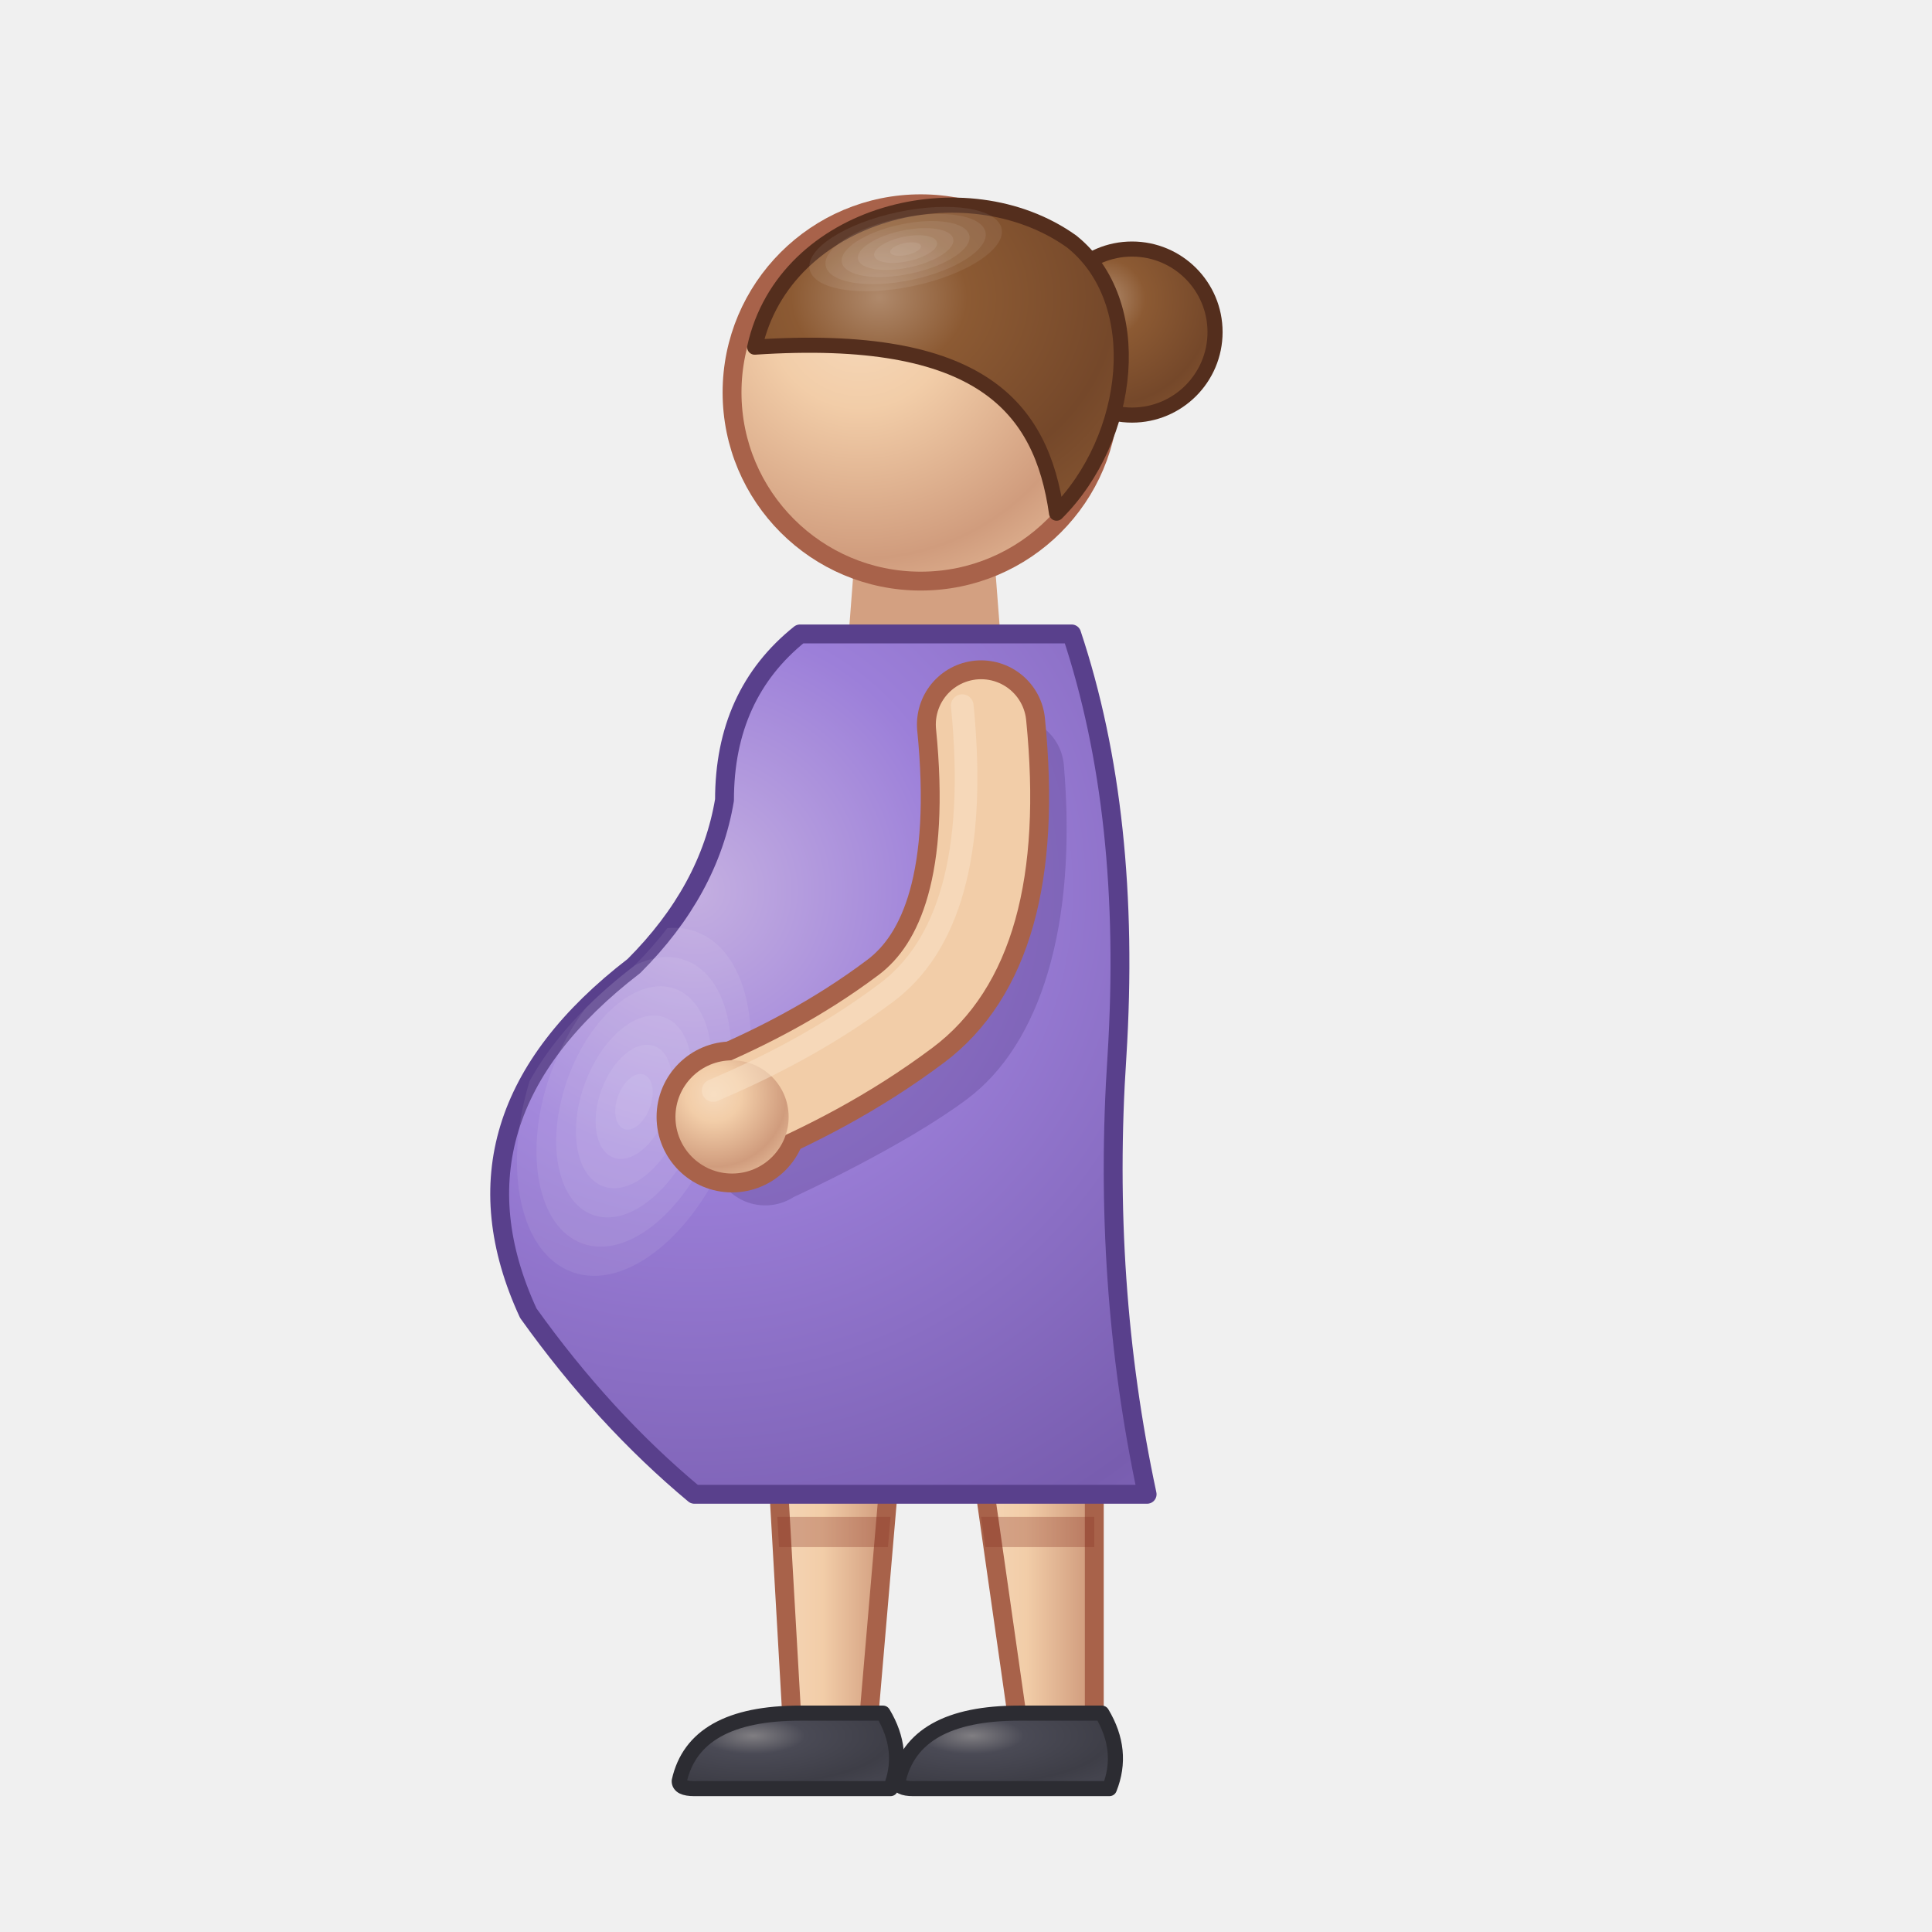
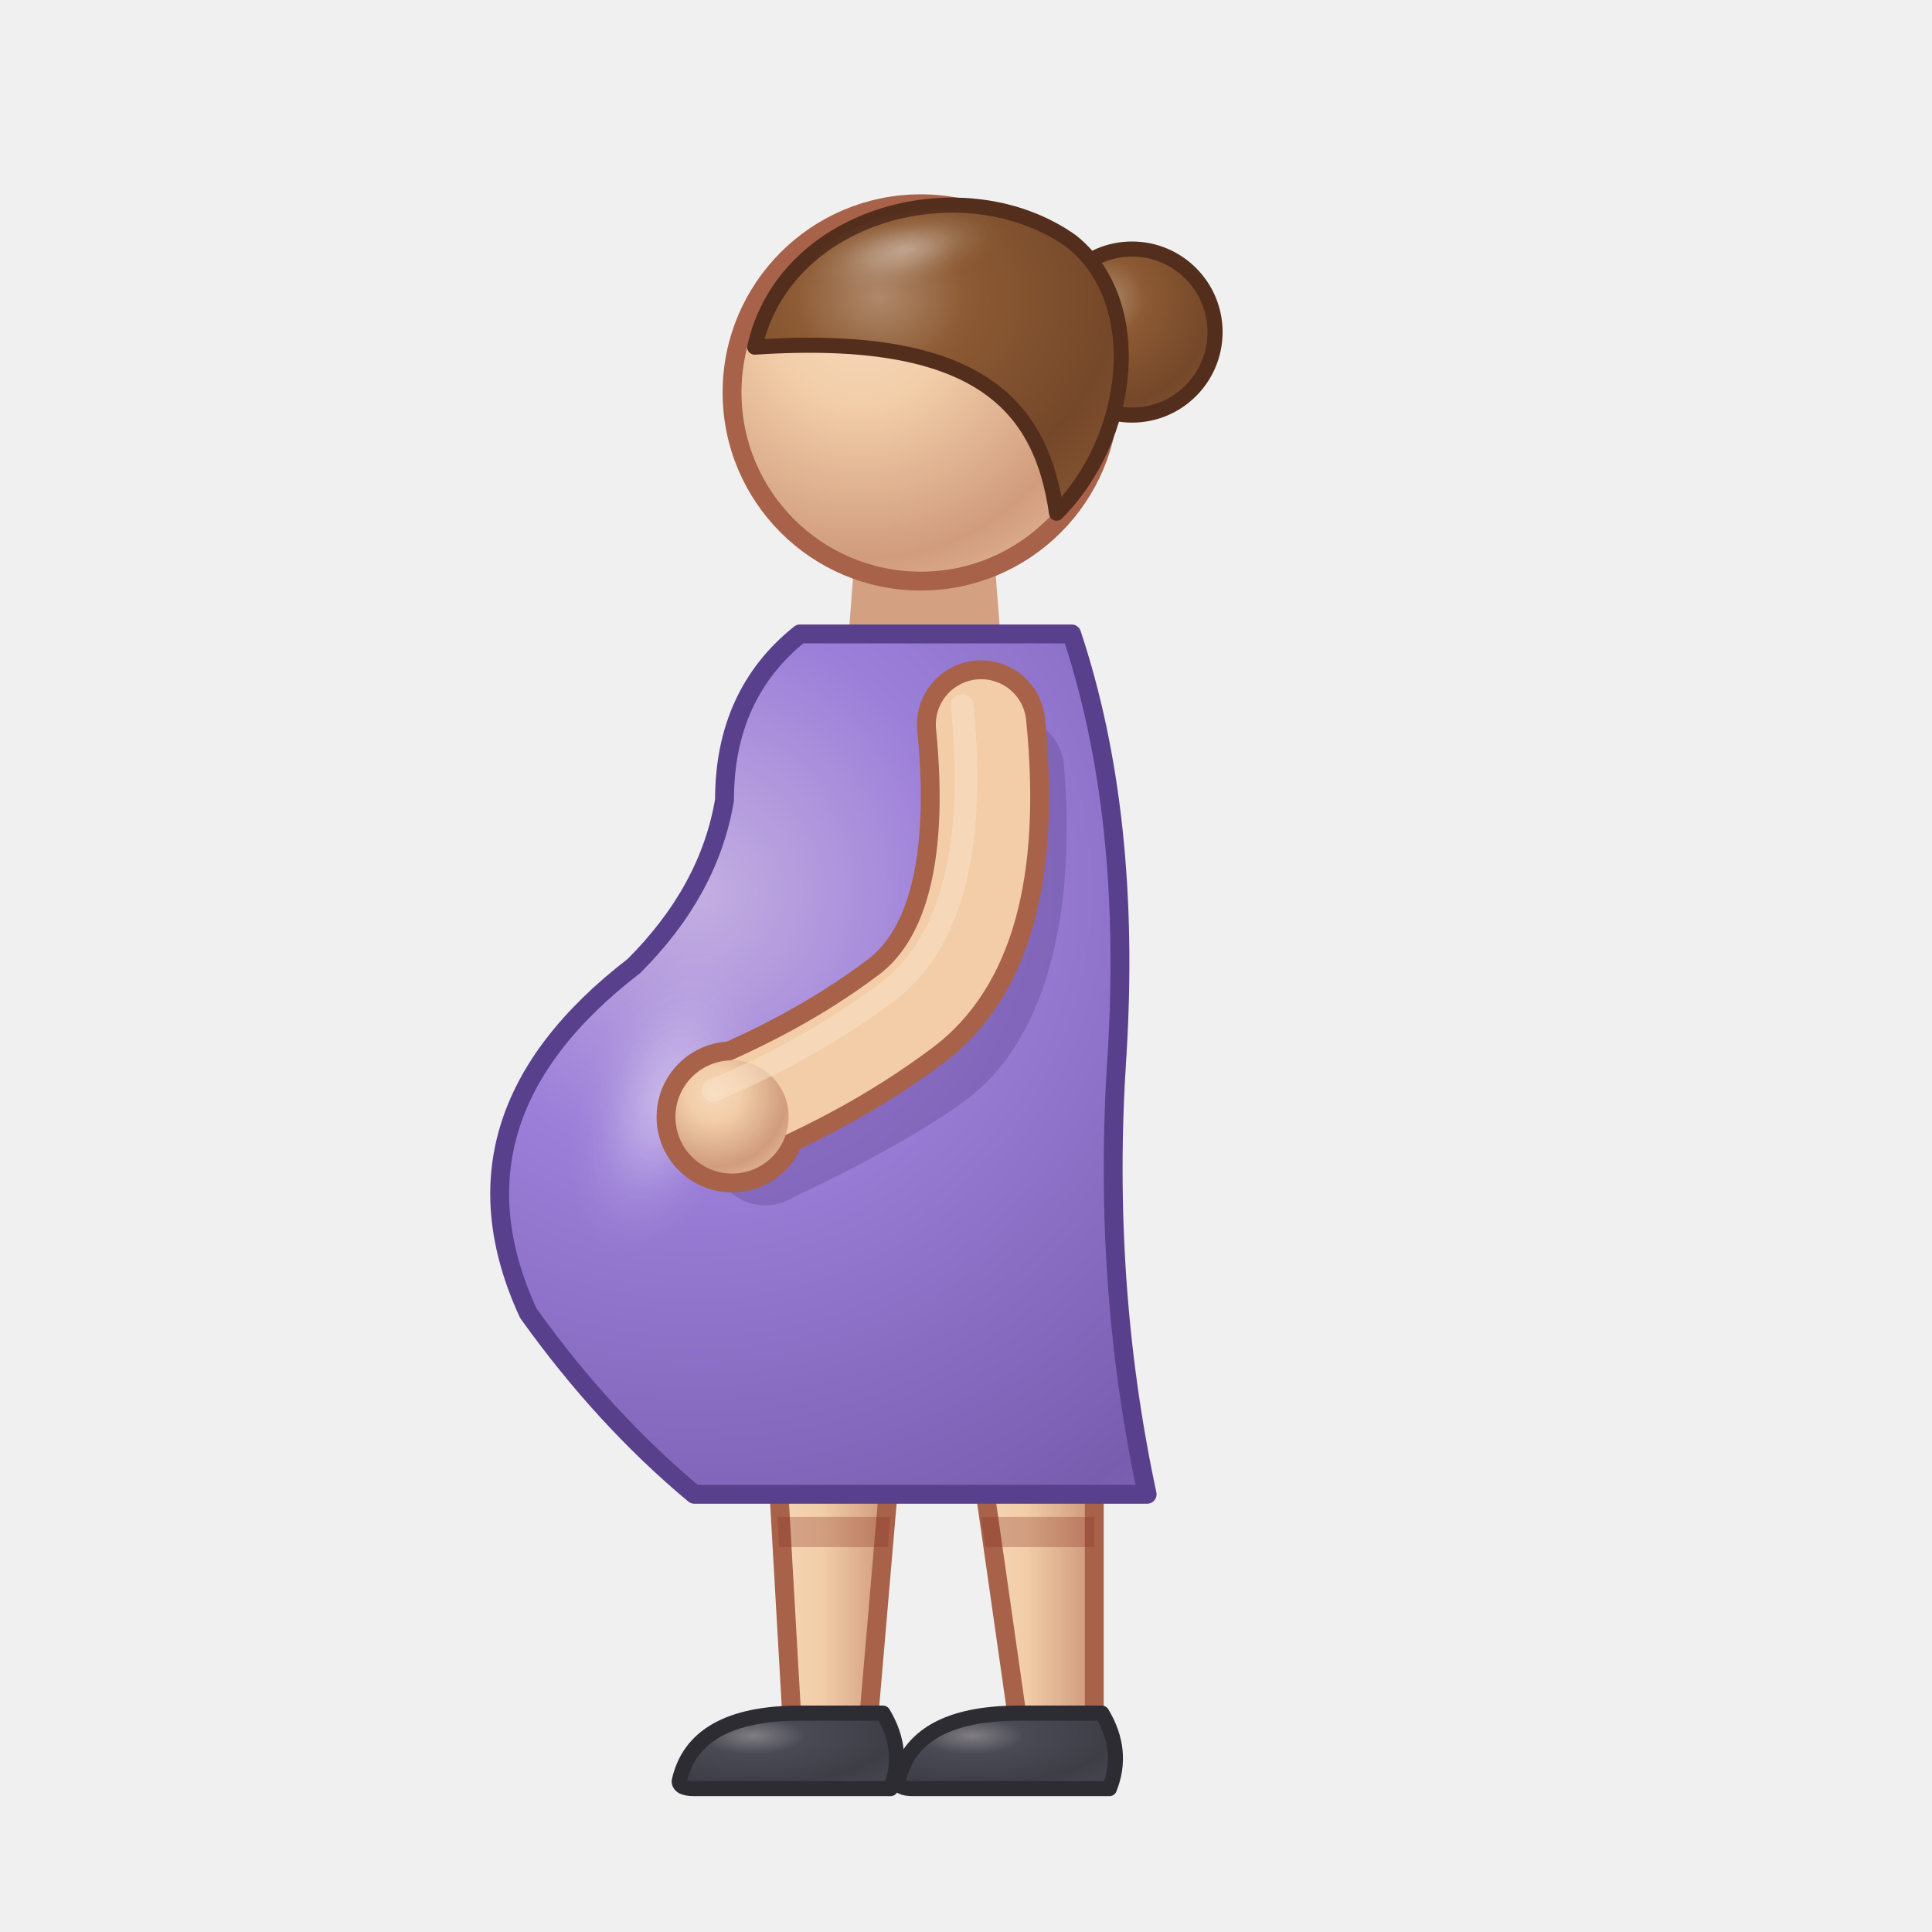
<svg xmlns="http://www.w3.org/2000/svg" viewBox="0 0 256 256" width="256" height="256" role="img" aria-labelledby="pregnant-person-light-title">
  <defs>
    <radialGradient id="pregnant-person-light-skin" cx="0.34" cy="0.3" r="0.8">
      <stop offset="0" stop-color="#F2CDA8" />
      <stop offset="0" stop-color="#f6d9bb" />
      <stop offset="0.3" stop-color="#F2CDA8" />
      <stop offset="0.8" stop-color="#d09c7d" />
      <stop offset="1" stop-color="#e1b493" />
    </radialGradient>
    <linearGradient id="pregnant-person-light-limb" x1="0" y1="0" x2="1" y2="0">
      <stop offset="0" stop-color="#f5d6b7" />
      <stop offset="0.4" stop-color="#F2CDA8" />
      <stop offset="1" stop-color="#cd9779" />
    </linearGradient>
    <radialGradient id="pregnant-person-light-hair" cx="0.34" cy="0.3" r="0.8">
      <stop offset="0" stop-color="#8C5A33" />
      <stop offset="0" stop-color="#af896b" />
      <stop offset="0.3" stop-color="#8C5A33" />
      <stop offset="0.8" stop-color="#75482a" />
      <stop offset="1" stop-color="#80512f" />
    </radialGradient>
    <radialGradient id="pregnant-person-light-dress" gradientUnits="userSpaceOnUse" cx="92" cy="118" r="118">
      <stop offset="0" stop-color="#9C7FD9" />
      <stop offset="0" stop-color="#c4afe1" />
      <stop offset="0.3" stop-color="#9C7FD9" />
      <stop offset="0.8" stop-color="#785daf" />
      <stop offset="1" stop-color="#8a6ec4" />
    </radialGradient>
    <radialGradient id="pregnant-person-light-shoe" cx="0.34" cy="0.3" r="0.8">
      <stop offset="0" stop-color="#4A4A55" />
      <stop offset="0" stop-color="#807e82" />
      <stop offset="0.3" stop-color="#4A4A55" />
      <stop offset="0.8" stop-color="#3e3e47" />
      <stop offset="1" stop-color="#44444e" />
    </radialGradient>
+     <radialGradient id="pregnant-person-light-fade0">
+       <stop offset="0" stop-color="#fff" />
+       <stop offset="0.45" stop-color="#fff" />
+       <stop offset="1" stop-color="#fff" stop-opacity="0" />
+     </radialGradient>
  </defs>
  <path d="M103 194L118 194L115 229L105 229Z" fill="url(#pregnant-person-light-limb)" stroke="#a8624a" stroke-width="2.5" stroke-linejoin="round" />
  <path d="M130 194L145 194L145 229L135 229Z" fill="url(#pregnant-person-light-limb)" stroke="#a8624a" stroke-width="2.5" stroke-linejoin="round" />
  <path d="M117.66 198h-14.43l-0.23 -4h15zM145 198h-14.43l-0.57 -4h15z" fill="#863020" opacity="0.3" transform="translate(0 7)" />
  <path d="M90 236Q92 227 106 227L117 227Q120 232 118 237L92 237Q90 237 90 236Z" transform="translate(0 0)" fill="url(#pregnant-person-light-shoe)" stroke="#2c2c32" stroke-width="2" stroke-linejoin="round" />
  <path d="M90 236Q92 227 106 227L117 227Q120 232 118 237L92 237Q90 237 90 236Z" transform="translate(29 0)" fill="url(#pregnant-person-light-shoe)" stroke="#2c2c32" stroke-width="2" stroke-linejoin="round" />
  <path d="M114 64L131 64L133 90L112 90Z" fill="#d3a081" />
  <path d="M106 84Q96 92 96 106Q94 118 84 128Q58 148 70 174Q80 188 92 198L152 198Q146 170 148 140Q150 108 142 84Z" fill="url(#pregnant-person-light-dress)" stroke="#59408c" stroke-width="2.5" stroke-linejoin="round" />
-   <path d="M88.42 122.98c1.3 -0.12 2.58 0.03 3.79 0.47c7.27 2.64 9.48 14.89 4.95 27.34c-4.53 12.46 -14.1 20.41 -21.36 17.76c-6.87 -2.5 -9.22 -13.57 -5.63 -25.29c2.95 -5.35 7.57 -10.44 13.84 -15.26c1.63 -1.63 3.11 -3.31 4.42 -5.02z" fill="#fff" fill-opacity="0.074" />
-   <path d="M73.05 142.02c1.18 -3.24 2.77 -6.11 4.57 -8.46c1.89 -1.89 4.01 -3.74 6.37 -5.55c0.02 -0.02 0.04 -0.04 0.07 -0.07c2.31 -1.16 4.66 -1.47 6.76 -0.7c6.05 2.2 7.89 12.39 4.12 22.75c-3.77 10.36 -11.73 16.98 -17.78 14.78c-6.05 -2.2 -7.89 -12.39 -4.12 -22.75z" fill="#fff" fill-opacity="0.074" />
-   <path d="M75.26 142.82c3.01 -8.27 9.36 -13.55 14.19 -11.8c4.83 1.76 6.3 9.89 3.29 18.16c-3.01 8.27 -9.36 13.55 -14.19 11.8c-4.83 -1.76 -6.3 -9.89 -3.29 -18.16z" fill="#fff" fill-opacity="0.074" />
-   <path d="M77.48 143.63c2.25 -6.18 6.99 -10.12 10.59 -8.81c3.6 1.31 4.7 7.38 2.45 13.56c-2.25 6.18 -6.99 10.12 -10.59 8.81c-3.6 -1.31 -4.7 -7.38 -2.45 -13.56z" fill="#fff" fill-opacity="0.074" />
-   <path d="M79.69 144.43c1.49 -4.08 4.62 -6.69 7 -5.83c2.38 0.87 3.11 4.88 1.62 8.97c-1.49 4.08 -4.62 6.69 -7 5.83c-2.38 -0.87 -3.11 -4.88 -1.62 -8.97z" fill="#fff" fill-opacity="0.074" />
-   <path d="M81.9 145.23c0.73 -1.99 2.26 -3.27 3.42 -2.84c1.16 0.42 1.52 2.38 0.79 4.37c-0.73 1.99 -2.26 3.27 -3.42 2.84c-1.16 -0.42 -1.52 -2.38 -0.79 -4.37z" fill="#fff" fill-opacity="0.074" />
+   <g fill="url(#pregnant-person-light-fade0)" fill-opacity="0.074" transform="rotate(20 88 146)">
+     <ellipse cx="88" cy="146" rx="11" ry="21" />
+     <ellipse cx="88" cy="146" rx="9.15" ry="17.47" />
+     <ellipse cx="88" cy="146" rx="7.3" ry="13.94" />
+     <ellipse cx="88" cy="146" rx="5.46" ry="10.42" />
+     <ellipse cx="88" cy="146" rx="3.61" ry="6.89" />
+     <ellipse cx="88" cy="146" rx="1.76" ry="3.36" />
+   </g>
  <path d="M133.3 95.03c3.85 -0.38 7.28 2.42 7.66 6.27c1.84 21.46 -3.17 37.1 -12.77 44.3c-8.5 6.38 -23 13 -23 13c-2.1 1.36 -4.76 1.49 -6.98 0.35c-2.22 -1.14 -3.67 -3.38 -3.79 -5.88c-0.12 -2.5 1.1 -4.87 3.21 -6.21c0.02 -0.01 7.45 -3.36 11.13 -5.37c3.7 -2.03 7.28 -4.27 11.04 -7.09c6.41 -4.8 9.4 -13.16 7.23 -31.7c-0.38 -3.85 2.42 -7.28 6.27 -7.66z" fill="#3a2368" opacity="0.22" />
  <path d="M130 96C132 116 128 128 120 134C112 140 104 144 97 147" fill="none" stroke-width="17" stroke-linecap="round" stroke-linejoin="round" stroke="#a8624a" />
  <circle cx="97" cy="148" r="10" fill="#a8624a" />
  <path d="M130 96C132 116 128 128 120 134C112 140 104 144 97 147" fill="none" stroke-width="12" stroke-linecap="round" stroke-linejoin="round" stroke="#F2CDA8" />
  <circle cx="97" cy="148" r="7.5" fill="url(#pregnant-person-light-skin)" />
  <path d="M130 96C132 116 128 128 120 134C112 140 104 144 97 147" fill="none" stroke-width="3" stroke-linecap="round" stroke-linejoin="round" stroke="#f9e3ca" opacity="0.5" transform="translate(-2.5 -2.5)" />
  <circle cx="150" cy="44" r="11" fill="url(#pregnant-person-light-hair)" stroke="#542e1d" stroke-width="2" />
  <circle cx="122" cy="52" r="25" fill="url(#pregnant-person-light-skin)" stroke="#a8624a" stroke-width="2.5" />
  <path d="M100 46C104 28 128 22 142 32C152 40 150 58 140 68C138 54 130 44 100 46Z" fill="url(#pregnant-person-light-hair)" stroke="#542e1d" stroke-width="2" stroke-linejoin="round" />
-   <g fill="#fff" fill-opacity="0.074" transform="rotate(-12 120 33)">
+   <g fill="url(#pregnant-person-light-fade0)" fill-opacity="0.074" transform="rotate(-12 120 33)">
    <ellipse cx="120" cy="33" rx="13" ry="5" />
    <ellipse cx="120" cy="33" rx="10.82" ry="4.16" />
    <ellipse cx="120" cy="33" rx="8.63" ry="3.32" />
    <ellipse cx="120" cy="33" rx="6.45" ry="2.48" />
    <ellipse cx="120" cy="33" rx="4.26" ry="1.64" />
    <ellipse cx="120" cy="33" rx="2.08" ry="0.8" />
  </g>
</svg>
